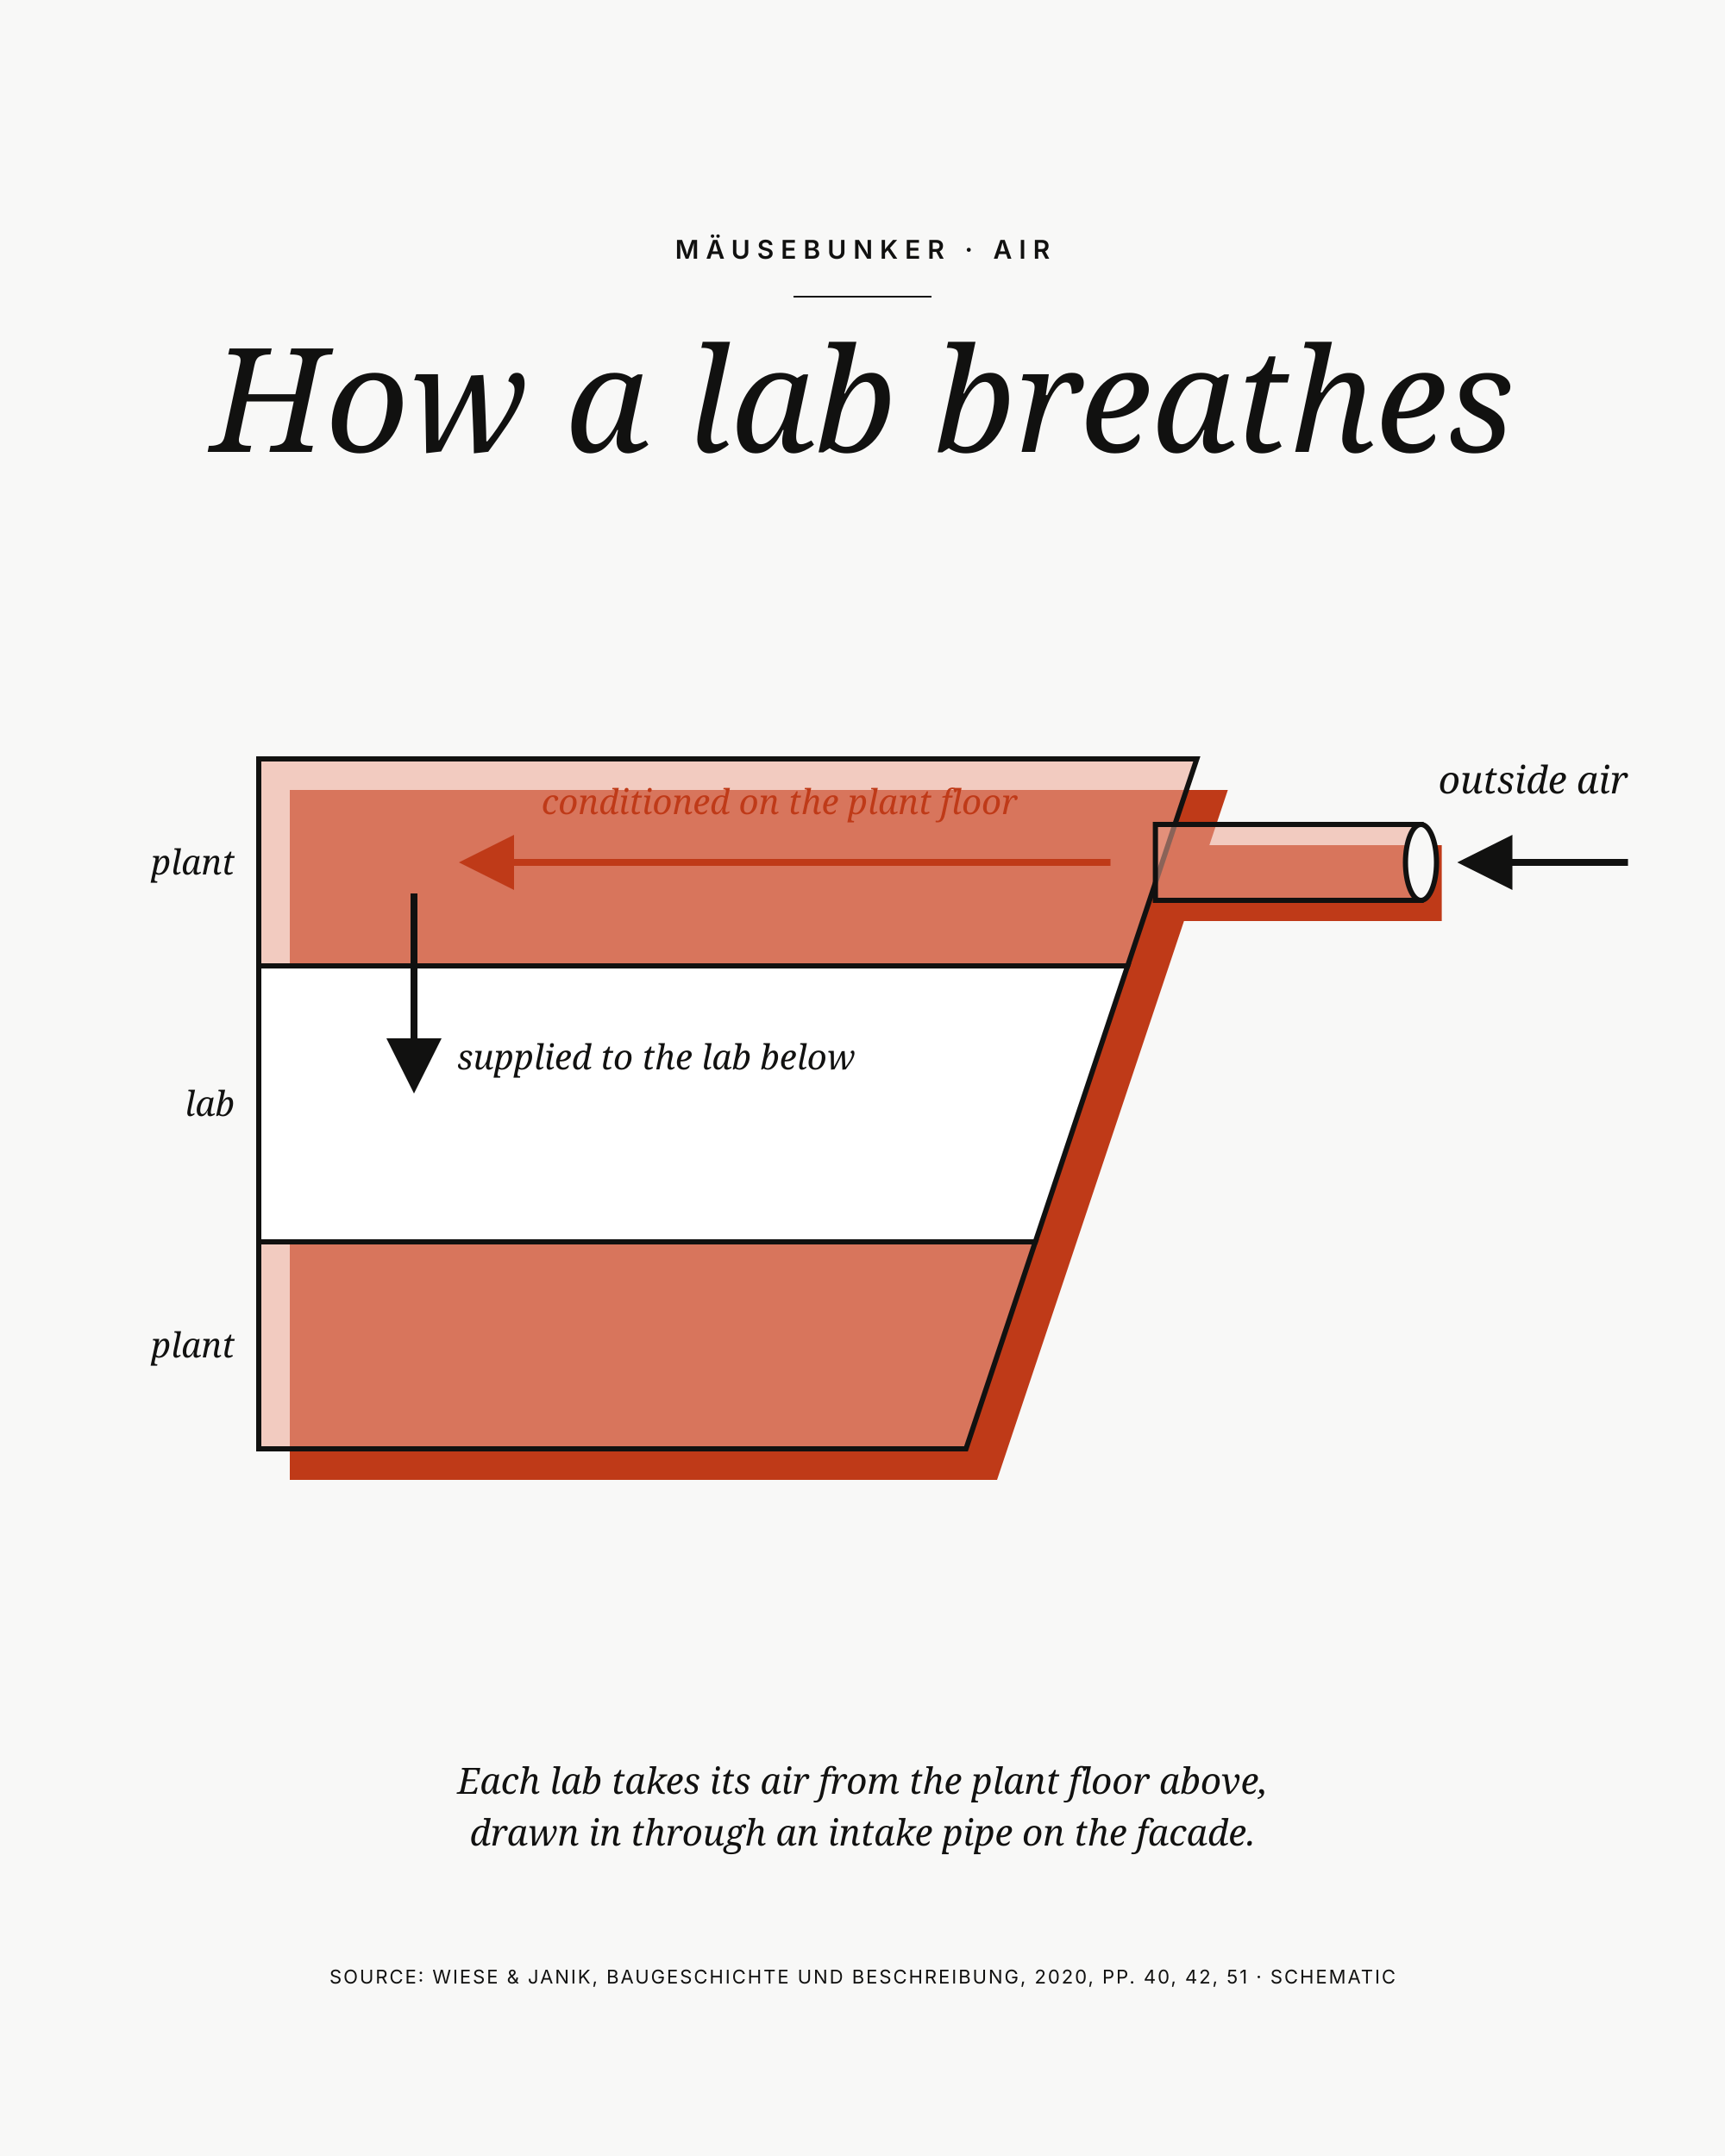
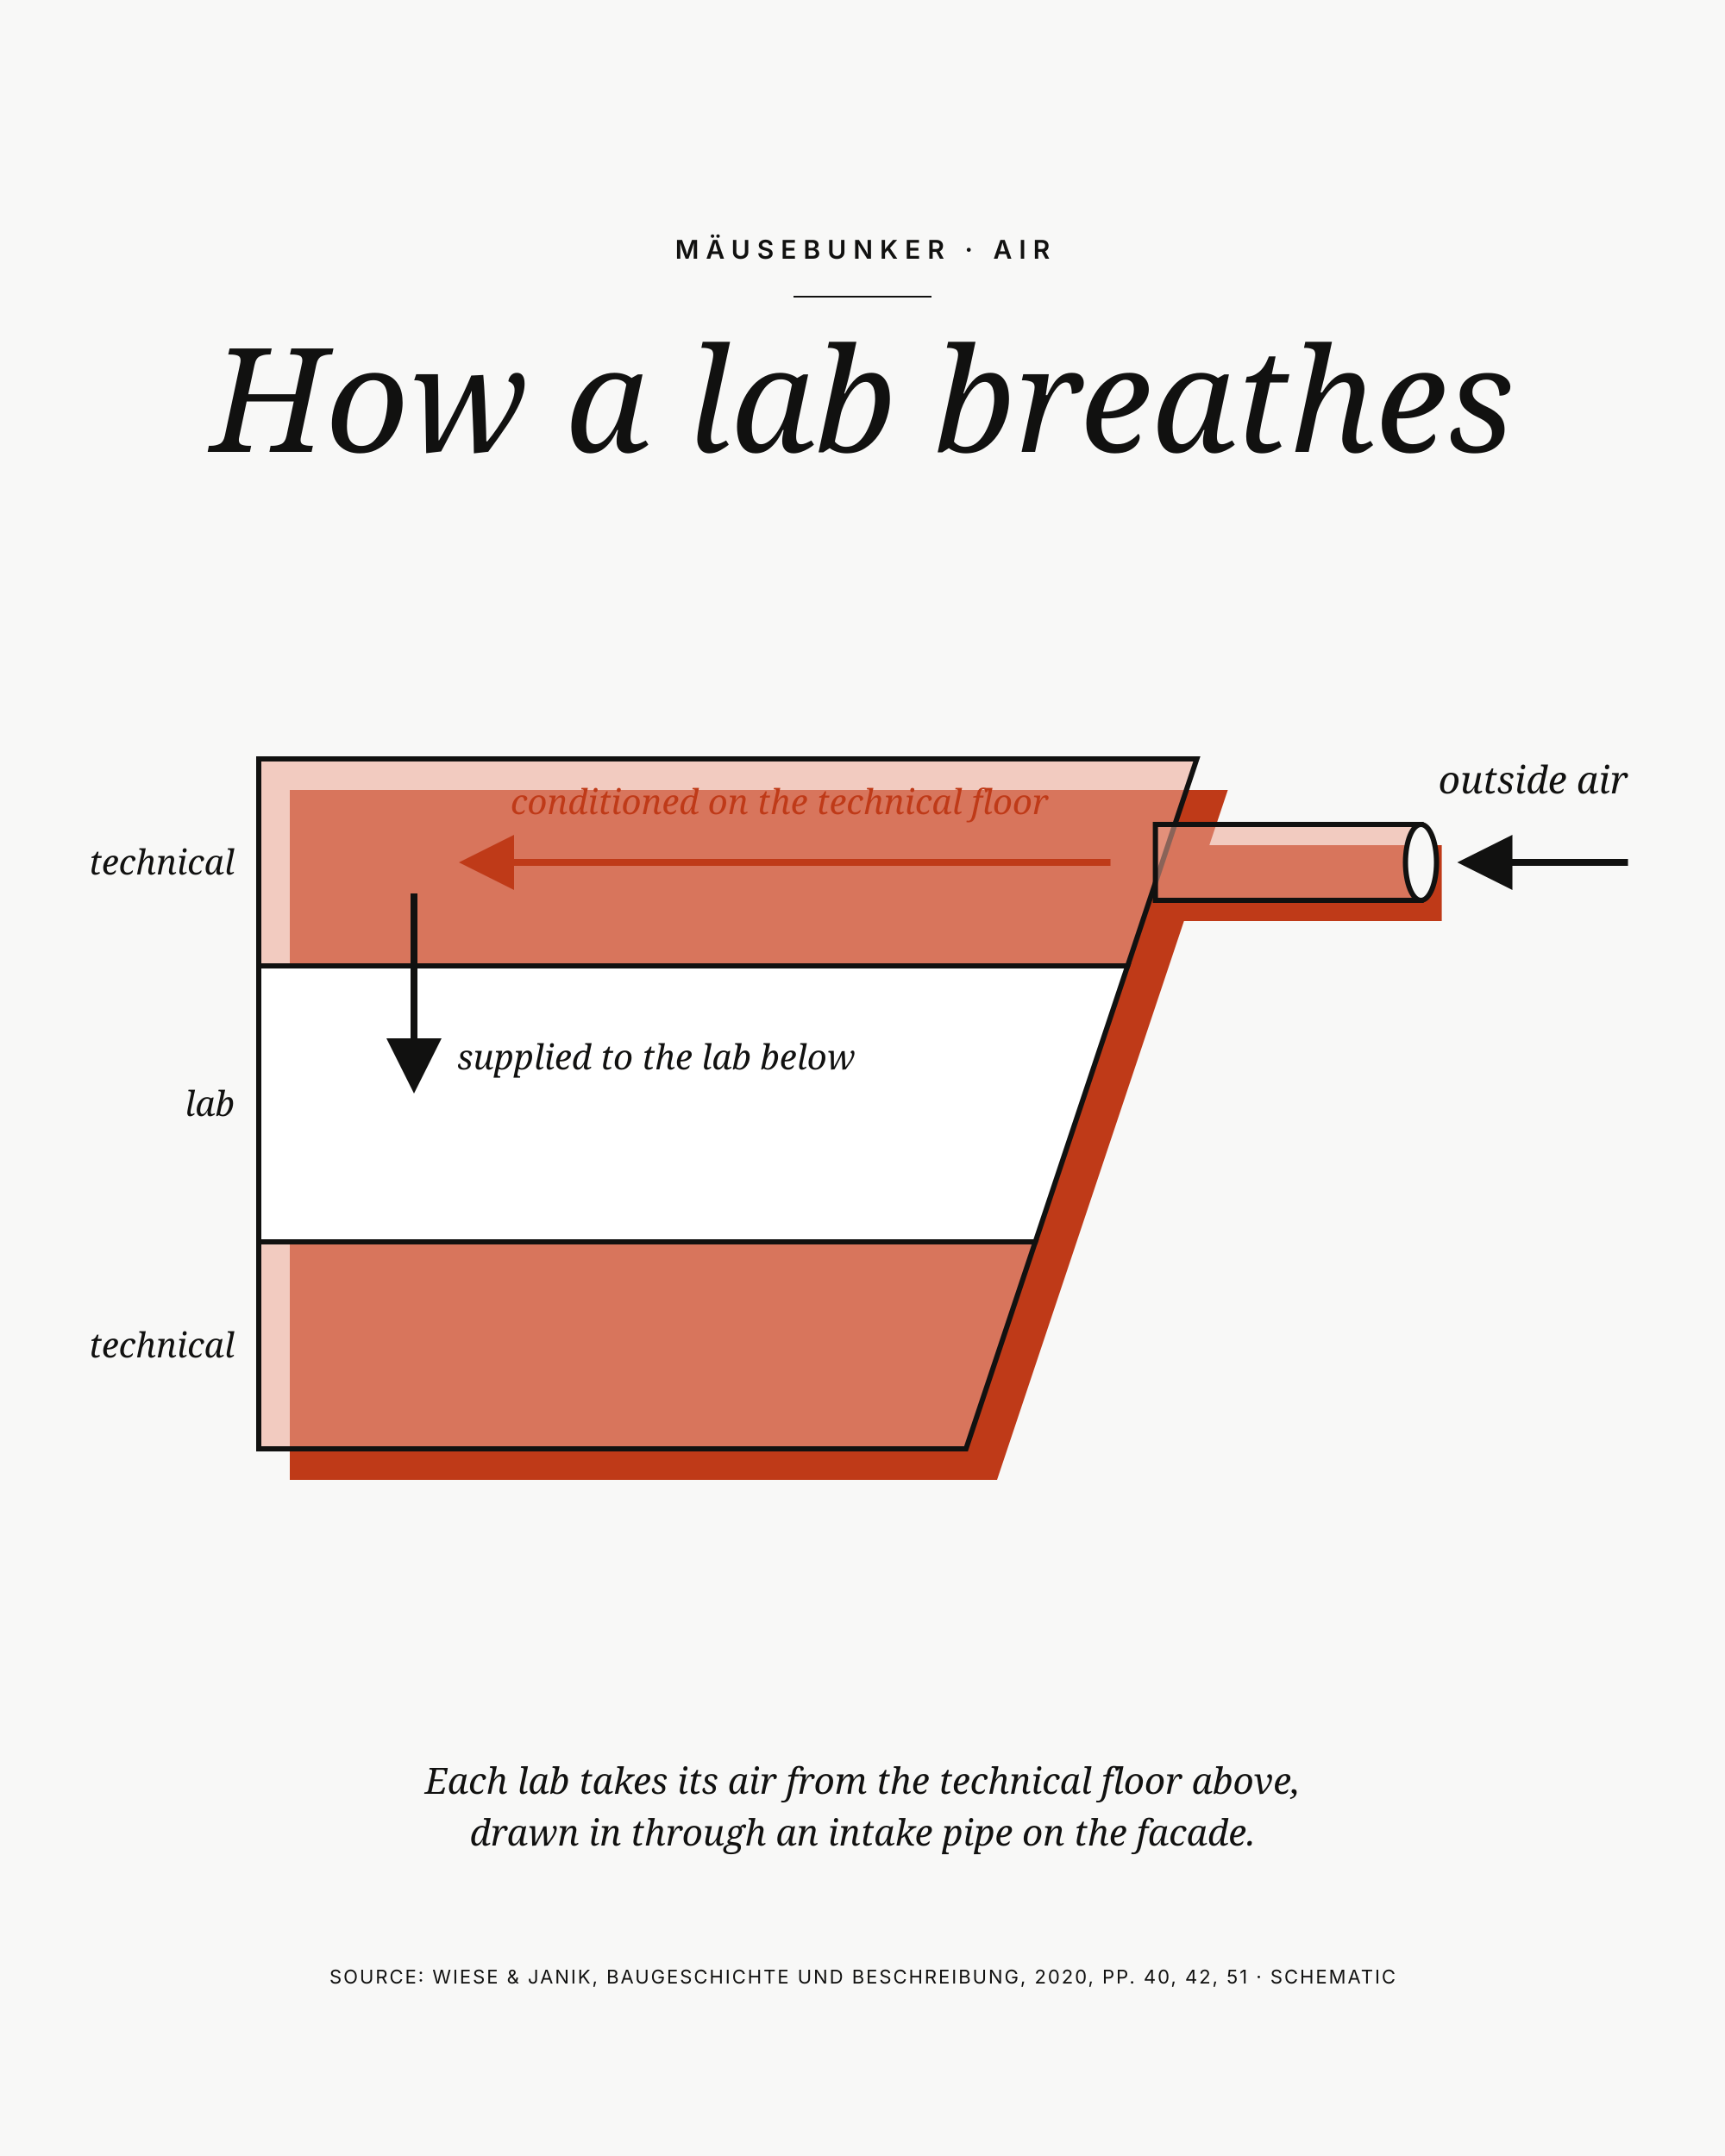
<svg xmlns="http://www.w3.org/2000/svg" width="1000" height="1250" viewBox="0 0 1000 1250">
  <defs>
    <marker id="a" markerWidth="10" markerHeight="10" refX="7" refY="4" orient="auto">
      <path d="M0,0 L8,4 L0,8 z" fill="#111110" />
    </marker>
    <marker id="m" markerWidth="10" markerHeight="10" refX="7" refY="4" orient="auto">
      <path d="M0,0 L8,4 L0,8 z" fill="#bf3a18" />
    </marker>
  </defs>
  <rect width="1000" height="1250" fill="#f8f8f7" />
  <text x="500.0" y="150" font-size="15" fill="#111110" text-anchor="middle" style="font-family:Inter,'Helvetica Neue',Arial,sans-serif" letter-spacing="4" font-weight="600">MÄUSEBUNKER · AIR</text>
  <line x1="460.0" y1="172" x2="540.0" y2="172" stroke="#111110" stroke-width="1" />
  <text x="500.0" y="262" font-size="84" fill="#111110" text-anchor="middle" style="font-family:'EB Garamond',Garamond,Georgia,serif;font-style:italic">How a lab breathes</text>
  <polygon points="168.0,458.0 711.8,458.0 578.0,858.0 168.0,858.0" fill="#bf3a18" fill-opacity="1" />
  <polygon points="150.0,440.0 693.8,440.0 653.7,560.0 150.0,560.0" fill="#eca693" stroke="#111110" stroke-width="3" fill-opacity=".55" />
  <polygon points="150.0,560.0 653.7,560.0 600.2,720.0 150.0,720.0" fill="#ffffff" stroke="#111110" stroke-width="3" />
  <polygon points="150.0,720.0 600.2,720.0 560.0,840.0 150.0,840.0" fill="#eca693" stroke="#111110" stroke-width="3" fill-opacity=".55" />
  <polygon points="681.8,490.0 835.8,490.0 835.8,534.0 681.8,534.0" fill="#bf3a18" fill-opacity="1" />
  <polygon points="669.8,478.0 823.8,478.0 823.8,522.0 669.8,522.0" fill="#eca693" stroke="#111110" stroke-width="3" fill-opacity=".55" />
  <ellipse cx="823.762" cy="500.0" rx="9" ry="22" fill="#f8f8f7" stroke="#111110" stroke-width="3" />
  <path d="M943.762,500.0 L848.762,500.0" stroke="#111110" stroke-width="4" marker-end="url(#a)" fill="none" />
  <path d="M643.762,500.0 L270,500.0" stroke="#bf3a18" stroke-width="4" marker-end="url(#m)" fill="none" />
  <path d="M240,518.0 L240,630" stroke="#111110" stroke-width="4" marker-end="url(#a)" fill="none" />
  <text x="888.762" y="460.0" font-size="22" fill="#111110" text-anchor="middle" style="font-family:'EB Garamond',Garamond,Georgia,serif;font-style:italic">outside air</text>
-   <text x="451.881" y="472.0" font-size="20" fill="#bf3a18" text-anchor="middle" style="font-family:'EB Garamond',Garamond,Georgia,serif;font-style:italic">conditioned on the plant floor</text>
+   <text x="451.881" y="472.0" font-size="20" fill="#bf3a18" text-anchor="middle" style="font-family:'EB Garamond',Garamond,Georgia,serif;font-style:italic">conditioned on the technical floor</text>
  <text x="265" y="620" font-size="20" fill="#111110" text-anchor="start" style="font-family:'EB Garamond',Garamond,Georgia,serif;font-style:italic">supplied to the lab below</text>
-   <text x="136" y="507.0" font-size="20" fill="#111110" text-anchor="end" style="font-family:'EB Garamond',Garamond,Georgia,serif;font-style:italic">plant</text>
+   <text x="136" y="507.0" font-size="20" fill="#111110" text-anchor="end" style="font-family:'EB Garamond',Garamond,Georgia,serif;font-style:italic">technical</text>
  <text x="136" y="647.0" font-size="20" fill="#111110" text-anchor="end" style="font-family:'EB Garamond',Garamond,Georgia,serif;font-style:italic">lab</text>
-   <text x="136" y="787.0" font-size="20" fill="#111110" text-anchor="end" style="font-family:'EB Garamond',Garamond,Georgia,serif;font-style:italic">plant</text>
-   <text x="500.0" y="1040" font-size="21" fill="#111110" text-anchor="middle" style="font-family:'EB Garamond',Garamond,Georgia,serif;font-style:italic">Each lab takes its air from the plant floor above,</text>
+   <text x="136" y="787.0" font-size="20" fill="#111110" text-anchor="end" style="font-family:'EB Garamond',Garamond,Georgia,serif;font-style:italic">technical</text>
+   <text x="500.0" y="1040" font-size="21" fill="#111110" text-anchor="middle" style="font-family:'EB Garamond',Garamond,Georgia,serif;font-style:italic">Each lab takes its air from the technical floor above,</text>
  <text x="500.0" y="1070" font-size="21" fill="#111110" text-anchor="middle" style="font-family:'EB Garamond',Garamond,Georgia,serif;font-style:italic">drawn in through an intake pipe on the facade.</text>
  <text x="500.0" y="1150" font-size="11" fill="#111110" text-anchor="middle" style="font-family:Inter,'Helvetica Neue',Arial,sans-serif" letter-spacing="1">SOURCE: WIESE &amp; JANIK, BAUGESCHICHTE UND BESCHREIBUNG, 2020, PP. 40, 42, 51 · SCHEMATIC</text>
</svg>
